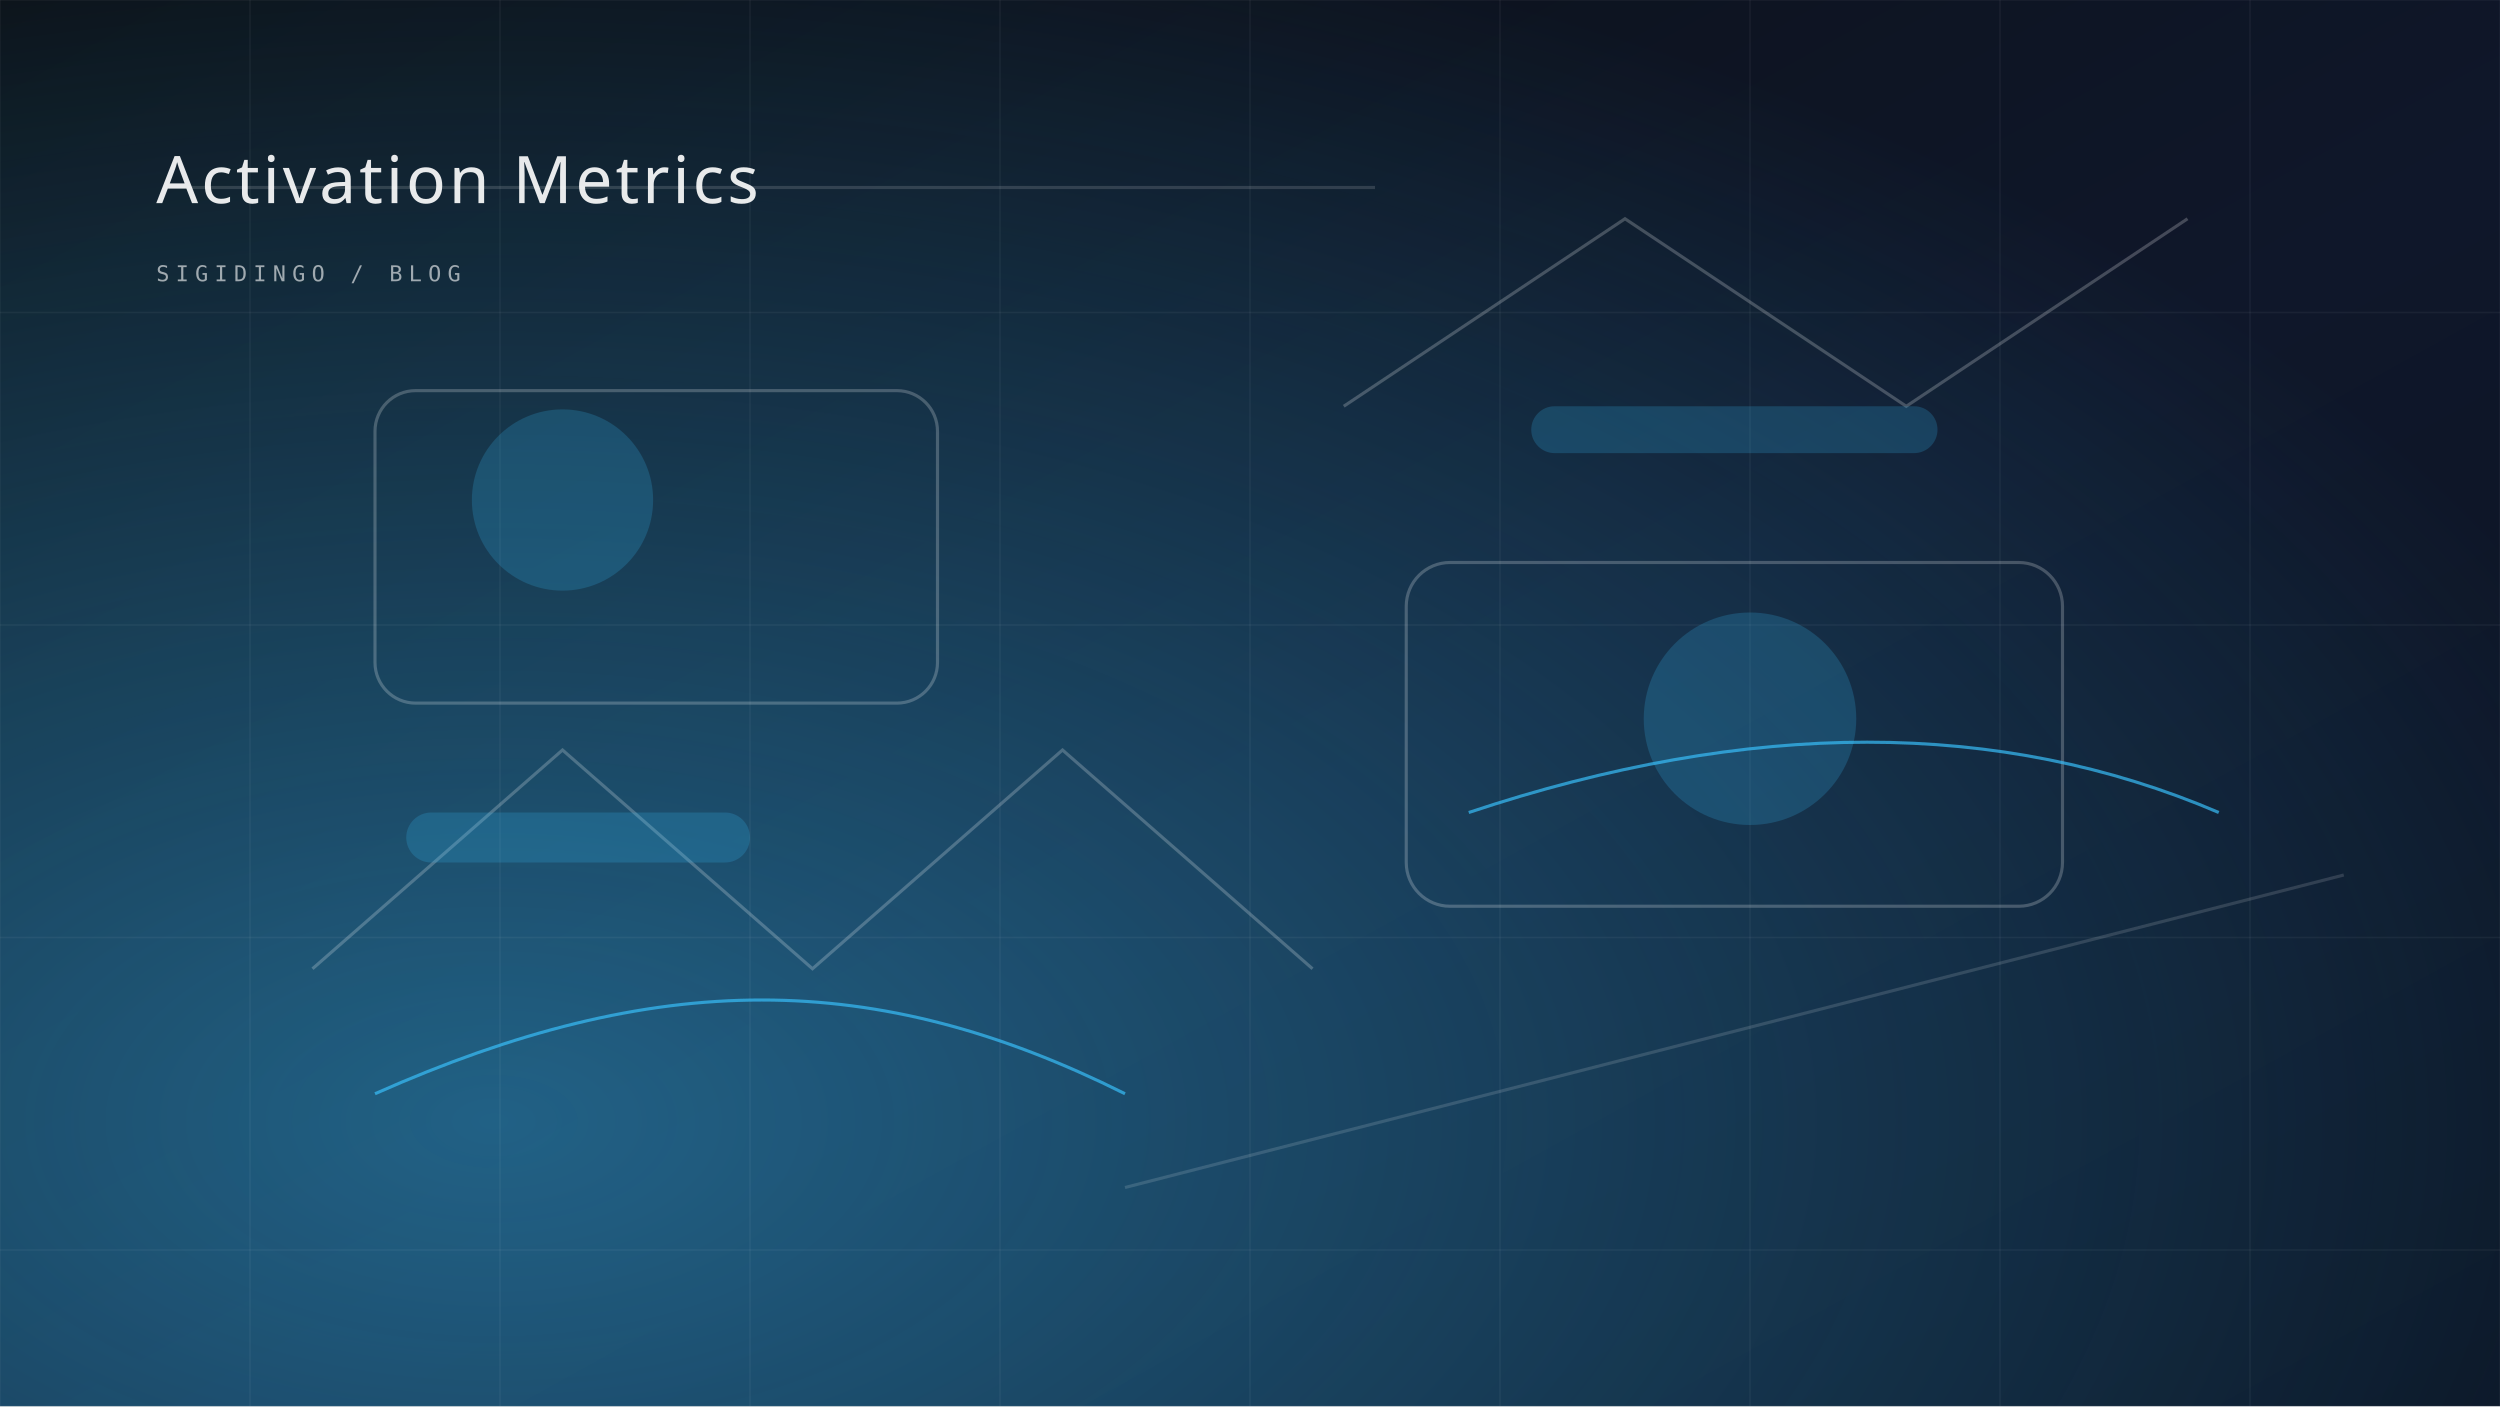
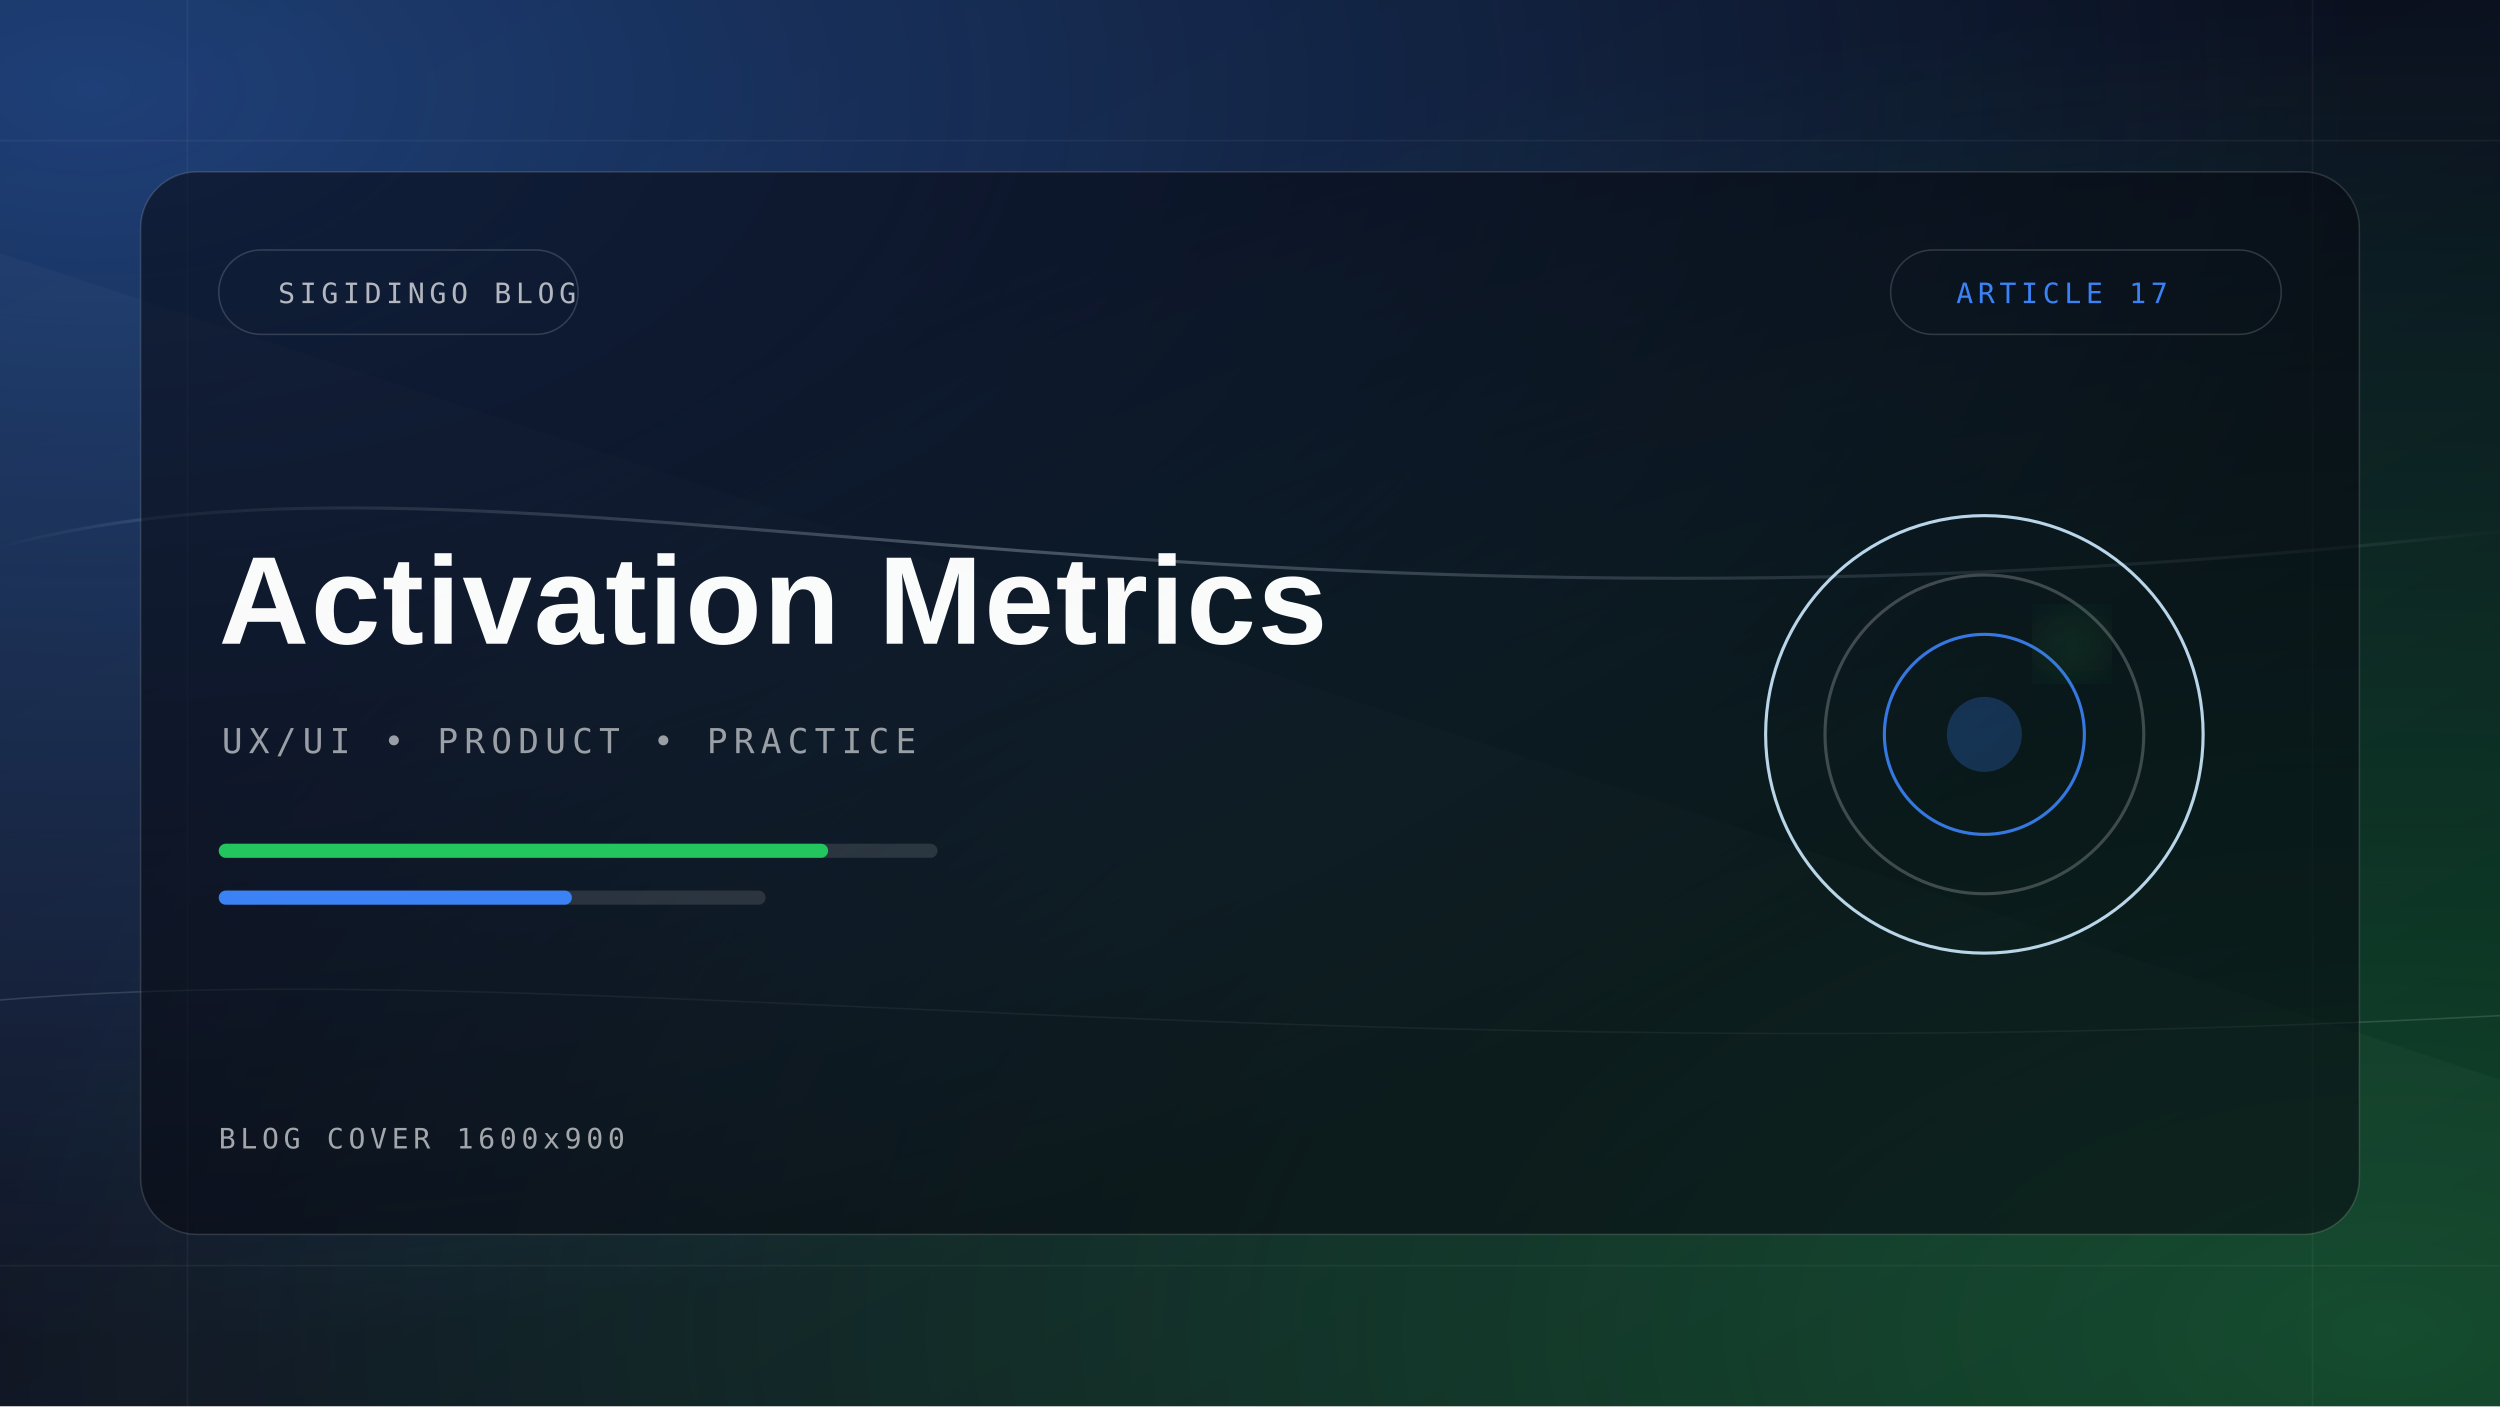
<svg xmlns="http://www.w3.org/2000/svg" width="1600" height="900" viewBox="0 0 1600 900">
  <defs>
-     <linearGradient id="bg-activation" x1="0" y1="0" x2="1" y2="1">
-       <stop offset="0%" stop-color="#0b0f14" />
-       <stop offset="55%" stop-color="#0f172a" />
-       <stop offset="100%" stop-color="#0b1322" />
+     <linearGradient id="bg-17" x1="0" y1="0" x2="1" y2="1">
+       <stop offset="0%" stop-color="#070A12" />
+       <stop offset="52%" stop-color="#0B1120" />
+       <stop offset="100%" stop-color="#05070D" />
    </linearGradient>
-     <radialGradient id="glow-activation" cx="0.2" cy="0.8" r="0.9">
-       <stop offset="0%" stop-color="#38bdf8" stop-opacity="0.45" />
-       <stop offset="100%" stop-color="#38bdf8" stop-opacity="0" />
+     <radialGradient id="haloA-17" cx="0.04" cy="0.06" r="0.9">
+       <stop offset="0%" stop-color="#3B82F6" stop-opacity="0.44" />
+       <stop offset="100%" stop-color="#3B82F6" stop-opacity="0" />
    </radialGradient>
+     <radialGradient id="haloB-17" cx="0.95" cy="0.95" r="0.95">
+       <stop offset="0%" stop-color="#22C55E" stop-opacity="0.34" />
+       <stop offset="100%" stop-color="#22C55E" stop-opacity="0" />
+     </radialGradient>
+     <linearGradient id="beam-17" x1="0" y1="0" x2="1" y2="0">
+       <stop offset="0%" stop-color="#CCEAFF" stop-opacity="0" />
+       <stop offset="40%" stop-color="#CCEAFF" stop-opacity="0.95" />
+       <stop offset="100%" stop-color="#CCEAFF" stop-opacity="0" />
+     </linearGradient>
+     <filter id="soft-17" x="-20%" y="-20%" width="140%" height="140%">
+       <feGaussianBlur stdDeviation="24" />
+     </filter>
  </defs>
-   <rect width="1600" height="900" fill="url(#bg-activation)" />
-   <rect width="1600" height="900" fill="url(#glow-activation)" />
+   <rect width="1600" height="900" fill="url(#bg-17)" />
+   <rect width="1600" height="900" fill="url(#haloA-17)" />
+   <rect width="1600" height="900" fill="url(#haloB-17)" />
  <g stroke="rgba(255,255,255,0.05)" stroke-width="1">
-     <line x1="0" y1="0" x2="0" y2="900" />
-     <line x1="160" y1="0" x2="160" y2="900" />
-     <line x1="320" y1="0" x2="320" y2="900" />
-     <line x1="480" y1="0" x2="480" y2="900" />
-     <line x1="640" y1="0" x2="640" y2="900" />
-     <line x1="800" y1="0" x2="800" y2="900" />
-     <line x1="960" y1="0" x2="960" y2="900" />
-     <line x1="1120" y1="0" x2="1120" y2="900" />
-     <line x1="1280" y1="0" x2="1280" y2="900" />
-     <line x1="1440" y1="0" x2="1440" y2="900" />
-     <line x1="1600" y1="0" x2="1600" y2="900" />
-     <line x1="0" y1="0" x2="1600" y2="0" />
-     <line x1="0" y1="200" x2="1600" y2="200" />
-     <line x1="0" y1="400" x2="1600" y2="400" />
-     <line x1="0" y1="600" x2="1600" y2="600" />
-     <line x1="0" y1="800" x2="1600" y2="800" />
-     <line x1="0" y1="900" x2="1600" y2="900" />
+     <line x1="0" y1="90" x2="1600" y2="90" />
+     <line x1="0" y1="810" x2="1600" y2="810" />
+     <line x1="120" y1="0" x2="120" y2="900" />
+     <line x1="1480" y1="0" x2="1480" y2="900" />
  </g>
-   <g fill="none" stroke="rgba(255,255,255,0.22)" stroke-width="2">
-     <path d="M 200 620 L 360 480 L 520 620 L 680 480 L 840 620" />
-     <path d="M 860 260 L 1040 140 L 1220 260 L 1400 140" />
-     <rect x="240" y="250" width="360" height="200" rx="26" />
-     <rect x="900" y="360" width="420" height="220" rx="28" />
+   <g opacity="0.8">
+     <path d="M0 162 L1600 691 L1600 900 L0 900 Z" fill="rgba(255,255,255,0.03)" />
+     <path d="M0 350 C320 264, 760 436, 1600 340" stroke="url(#beam-17)" stroke-width="2" fill="none" />
+     <path d="M0 640 C360 610, 840 690, 1600 650" stroke="rgba(255,255,255,0.17)" stroke-width="1" fill="none" />
  </g>
-   <g stroke="#38bdf8" stroke-width="2" opacity="0.7" fill="none">
-     <path d="M 240 700 C 420 620 560 620 720 700" />
-     <path d="M 940 520 C 1120 460 1280 460 1420 520" />
+   <rect x="90" y="110" width="1420" height="680" rx="36" fill="rgba(7,10,18,0.58)" stroke="rgba(255,255,255,0.14)" />
+   <path d="M130 212 H1470" stroke="url(#beam-17)" stroke-width="2" />
+   <path d="M130 690 H1470" stroke="url(#beam-17)" stroke-width="2" />
+   <g fill="none" stroke="rgba(255,255,255,0.16)">
+     <rect x="140" y="160" width="230" height="54" rx="27" />
+     <rect x="1210" y="160" width="250" height="54" rx="27" />
  </g>
-   <g fill="#38bdf8" opacity="0.2">
-     <circle cx="360" cy="320" r="58" />
-     <circle cx="1120" cy="460" r="68" />
-     <rect x="260" y="520" width="220" height="32" rx="16" />
-     <rect x="980" y="260" width="260" height="30" rx="15" />
+   <text x="178" y="194" font-family="Consolas, monospace" font-size="18" letter-spacing="3" fill="rgba(255,255,255,0.68)">SIGIDINGO BLOG</text>
+   <text x="1252" y="194" font-family="Consolas, monospace" font-size="18" letter-spacing="3" fill="#3B82F6">ARTICLE 17</text>
+   <text x="140" y="412" font-family="Sora, Arial, sans-serif" font-weight="700" font-size="80" letter-spacing="1.2" fill="rgba(255,255,255,0.98)">Activation Metrics</text>
+   <text x="142" y="482" font-family="Consolas, monospace" font-size="22" letter-spacing="4" fill="rgba(255,255,255,0.58)">UX/UI  •  PRODUCT  •  PRACTICE</text>
+   <g>
+     <rect x="140" y="540" width="460" height="9" rx="4.5" fill="rgba(255,255,255,0.12)" />
+     <rect x="140" y="540" width="390" height="9" rx="4.5" fill="#22C55E" />
+     <rect x="140" y="570" width="350" height="9" rx="4.5" fill="rgba(255,255,255,0.12)" />
+     <rect x="140" y="570" width="226" height="9" rx="4.5" fill="#3B82F6" />
  </g>
-   <g stroke="rgba(255,255,255,0.14)" stroke-width="2">
-     <line x1="120" y1="120" x2="880" y2="120" />
-     <line x1="720" y1="760" x2="1500" y2="560" />
+   <g opacity="0.9">
+     <circle cx="1270" cy="470" r="140" fill="none" stroke="#CCEAFF" stroke-width="2" />
+     <circle cx="1270" cy="470" r="102" fill="none" stroke="rgba(255,255,255,0.24)" stroke-width="2" />
+     <circle cx="1270" cy="470" r="64" fill="none" stroke="#3B82F6" stroke-width="2" />
+     <circle cx="1270" cy="470" r="24" fill="#3B82F6" fill-opacity="0.28" />
+     <circle cx="1326" cy="412" r="18" fill="#22C55E" fill-opacity="0.45" filter="url(#soft-17)" />
  </g>
-   <text x="100" y="130" font-family="Sora, sans-serif" font-size="42" fill="rgba(255,255,255,0.9)" letter-spacing="2">Activation Metrics</text>
-   <text x="100" y="180" font-family="IBM Plex Mono, monospace" font-size="14" fill="rgba(255,255,255,0.6)" letter-spacing="4">SIGIDINGO / BLOG</text>
+   <text x="140" y="735" font-family="Consolas, monospace" font-size="18" letter-spacing="3" fill="rgba(255,255,255,0.62)">BLOG COVER 1600x900</text>
</svg>
